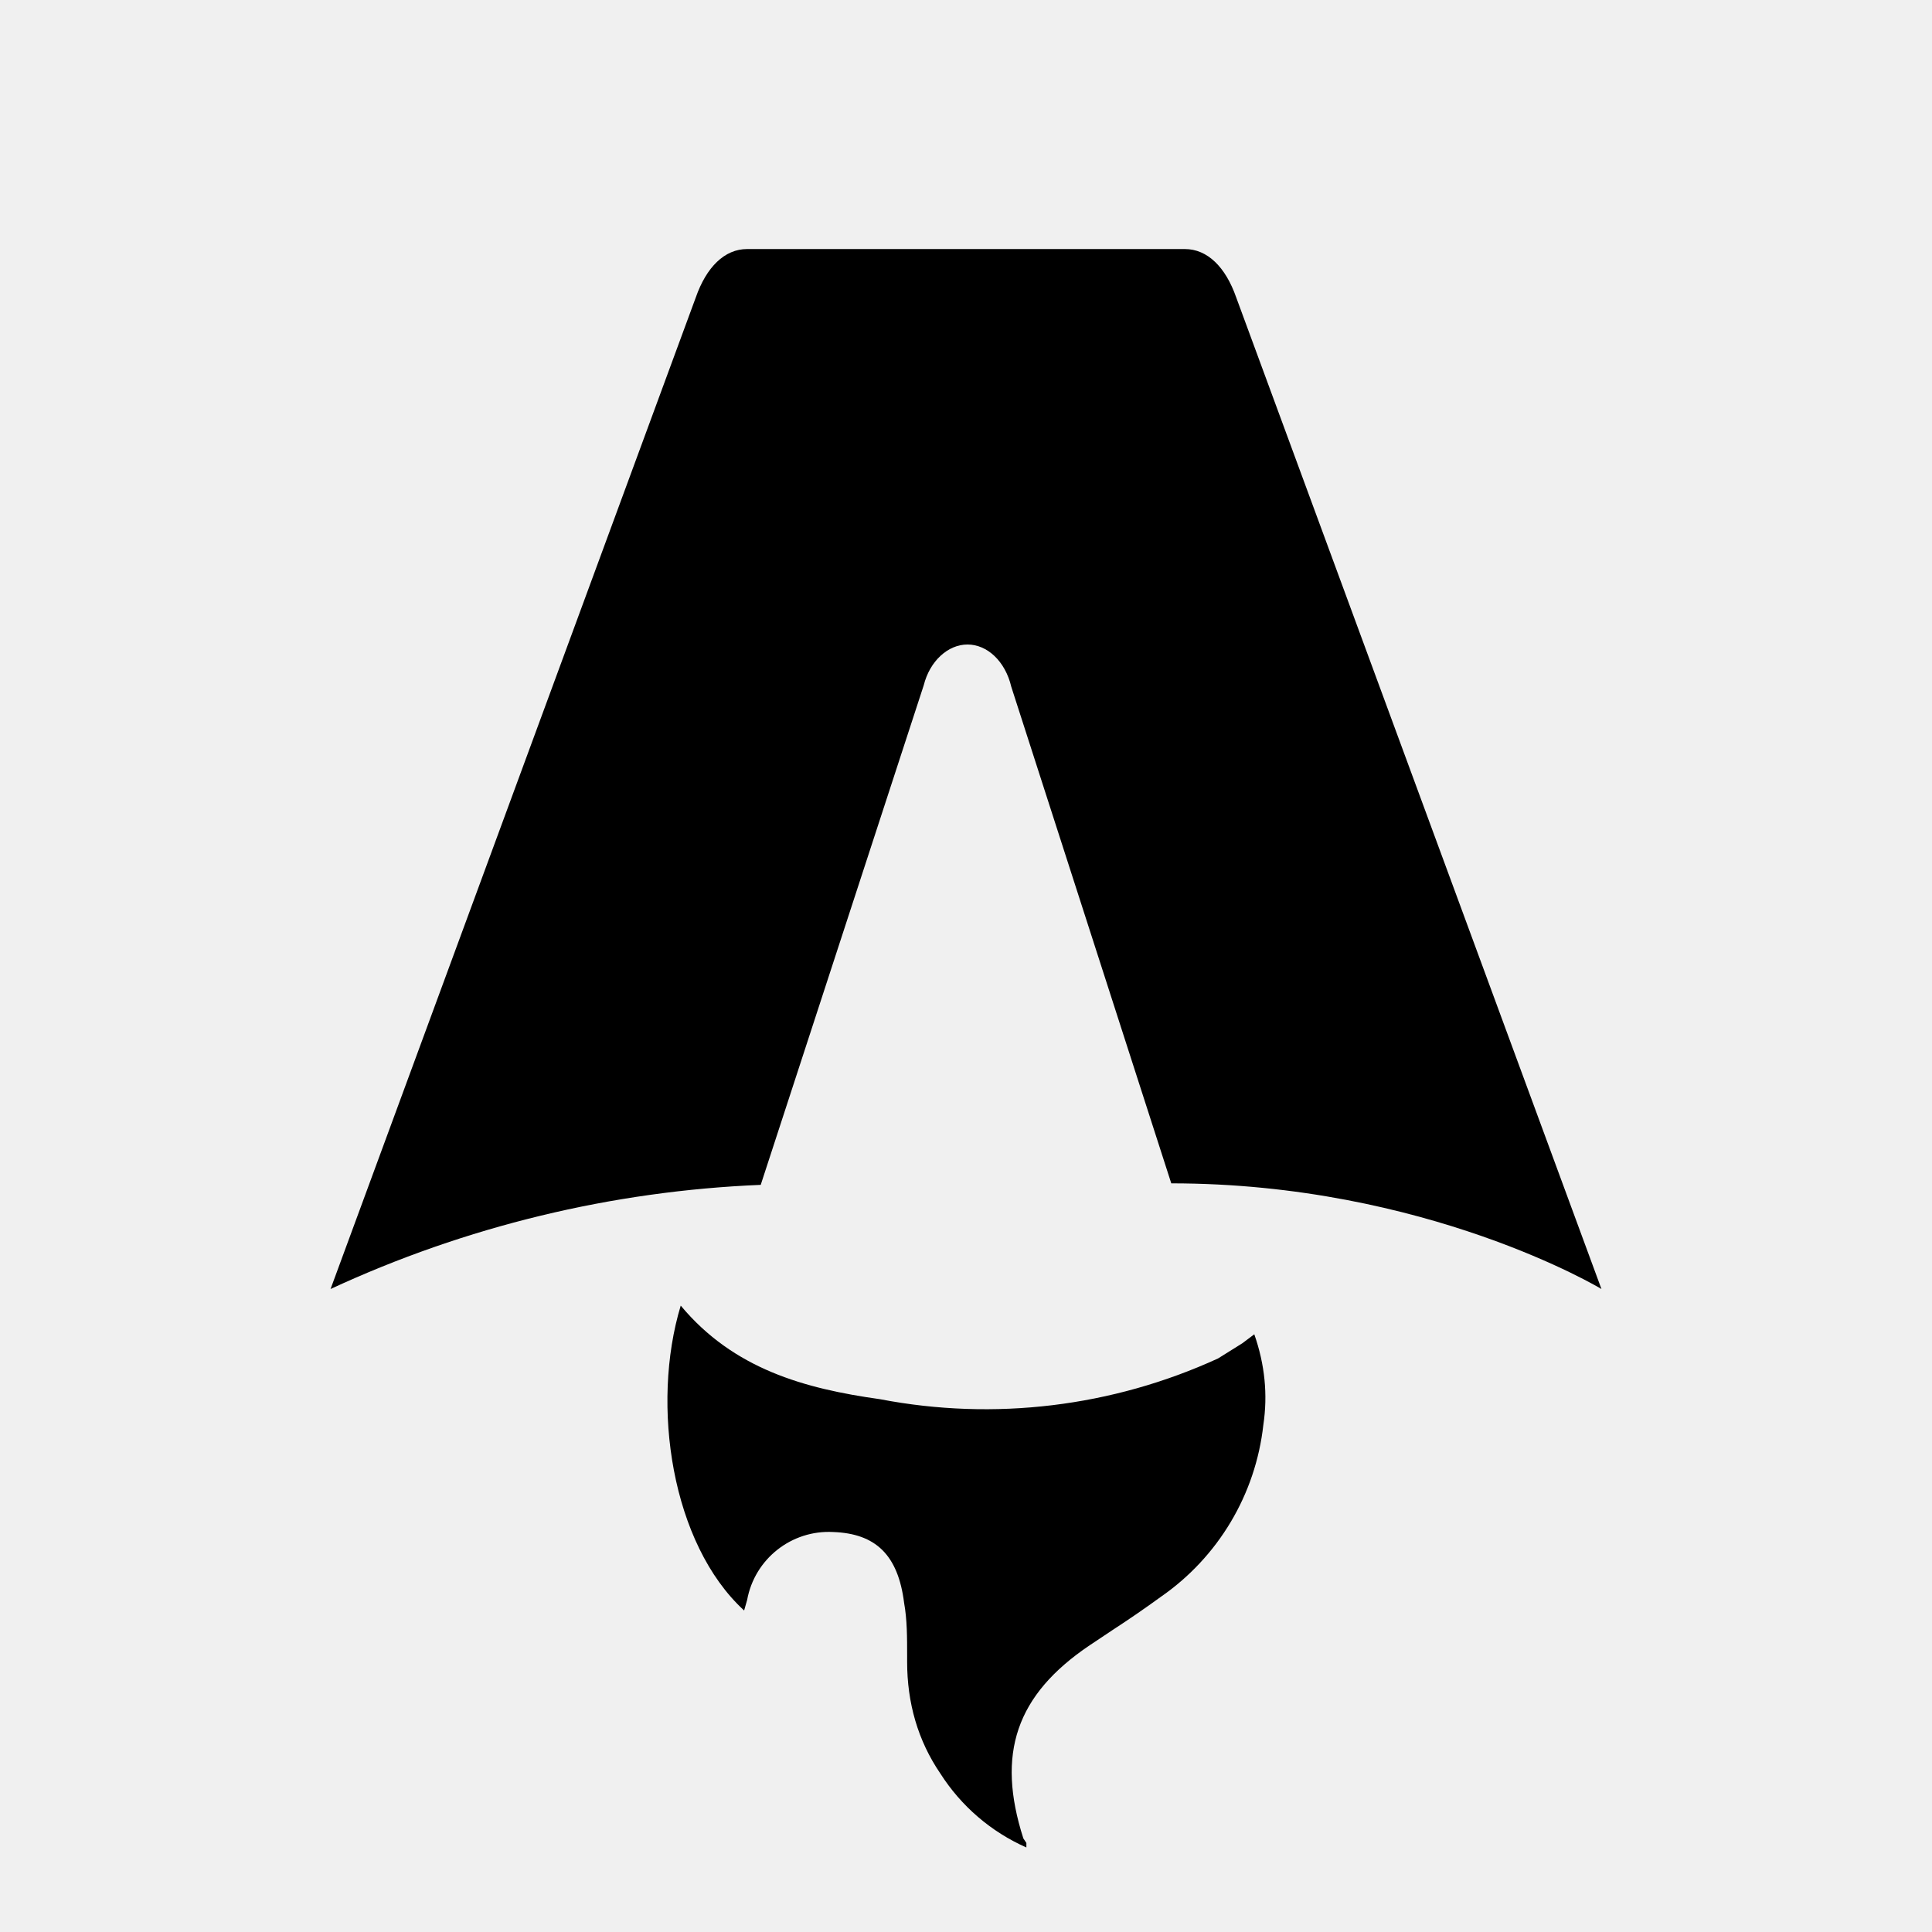
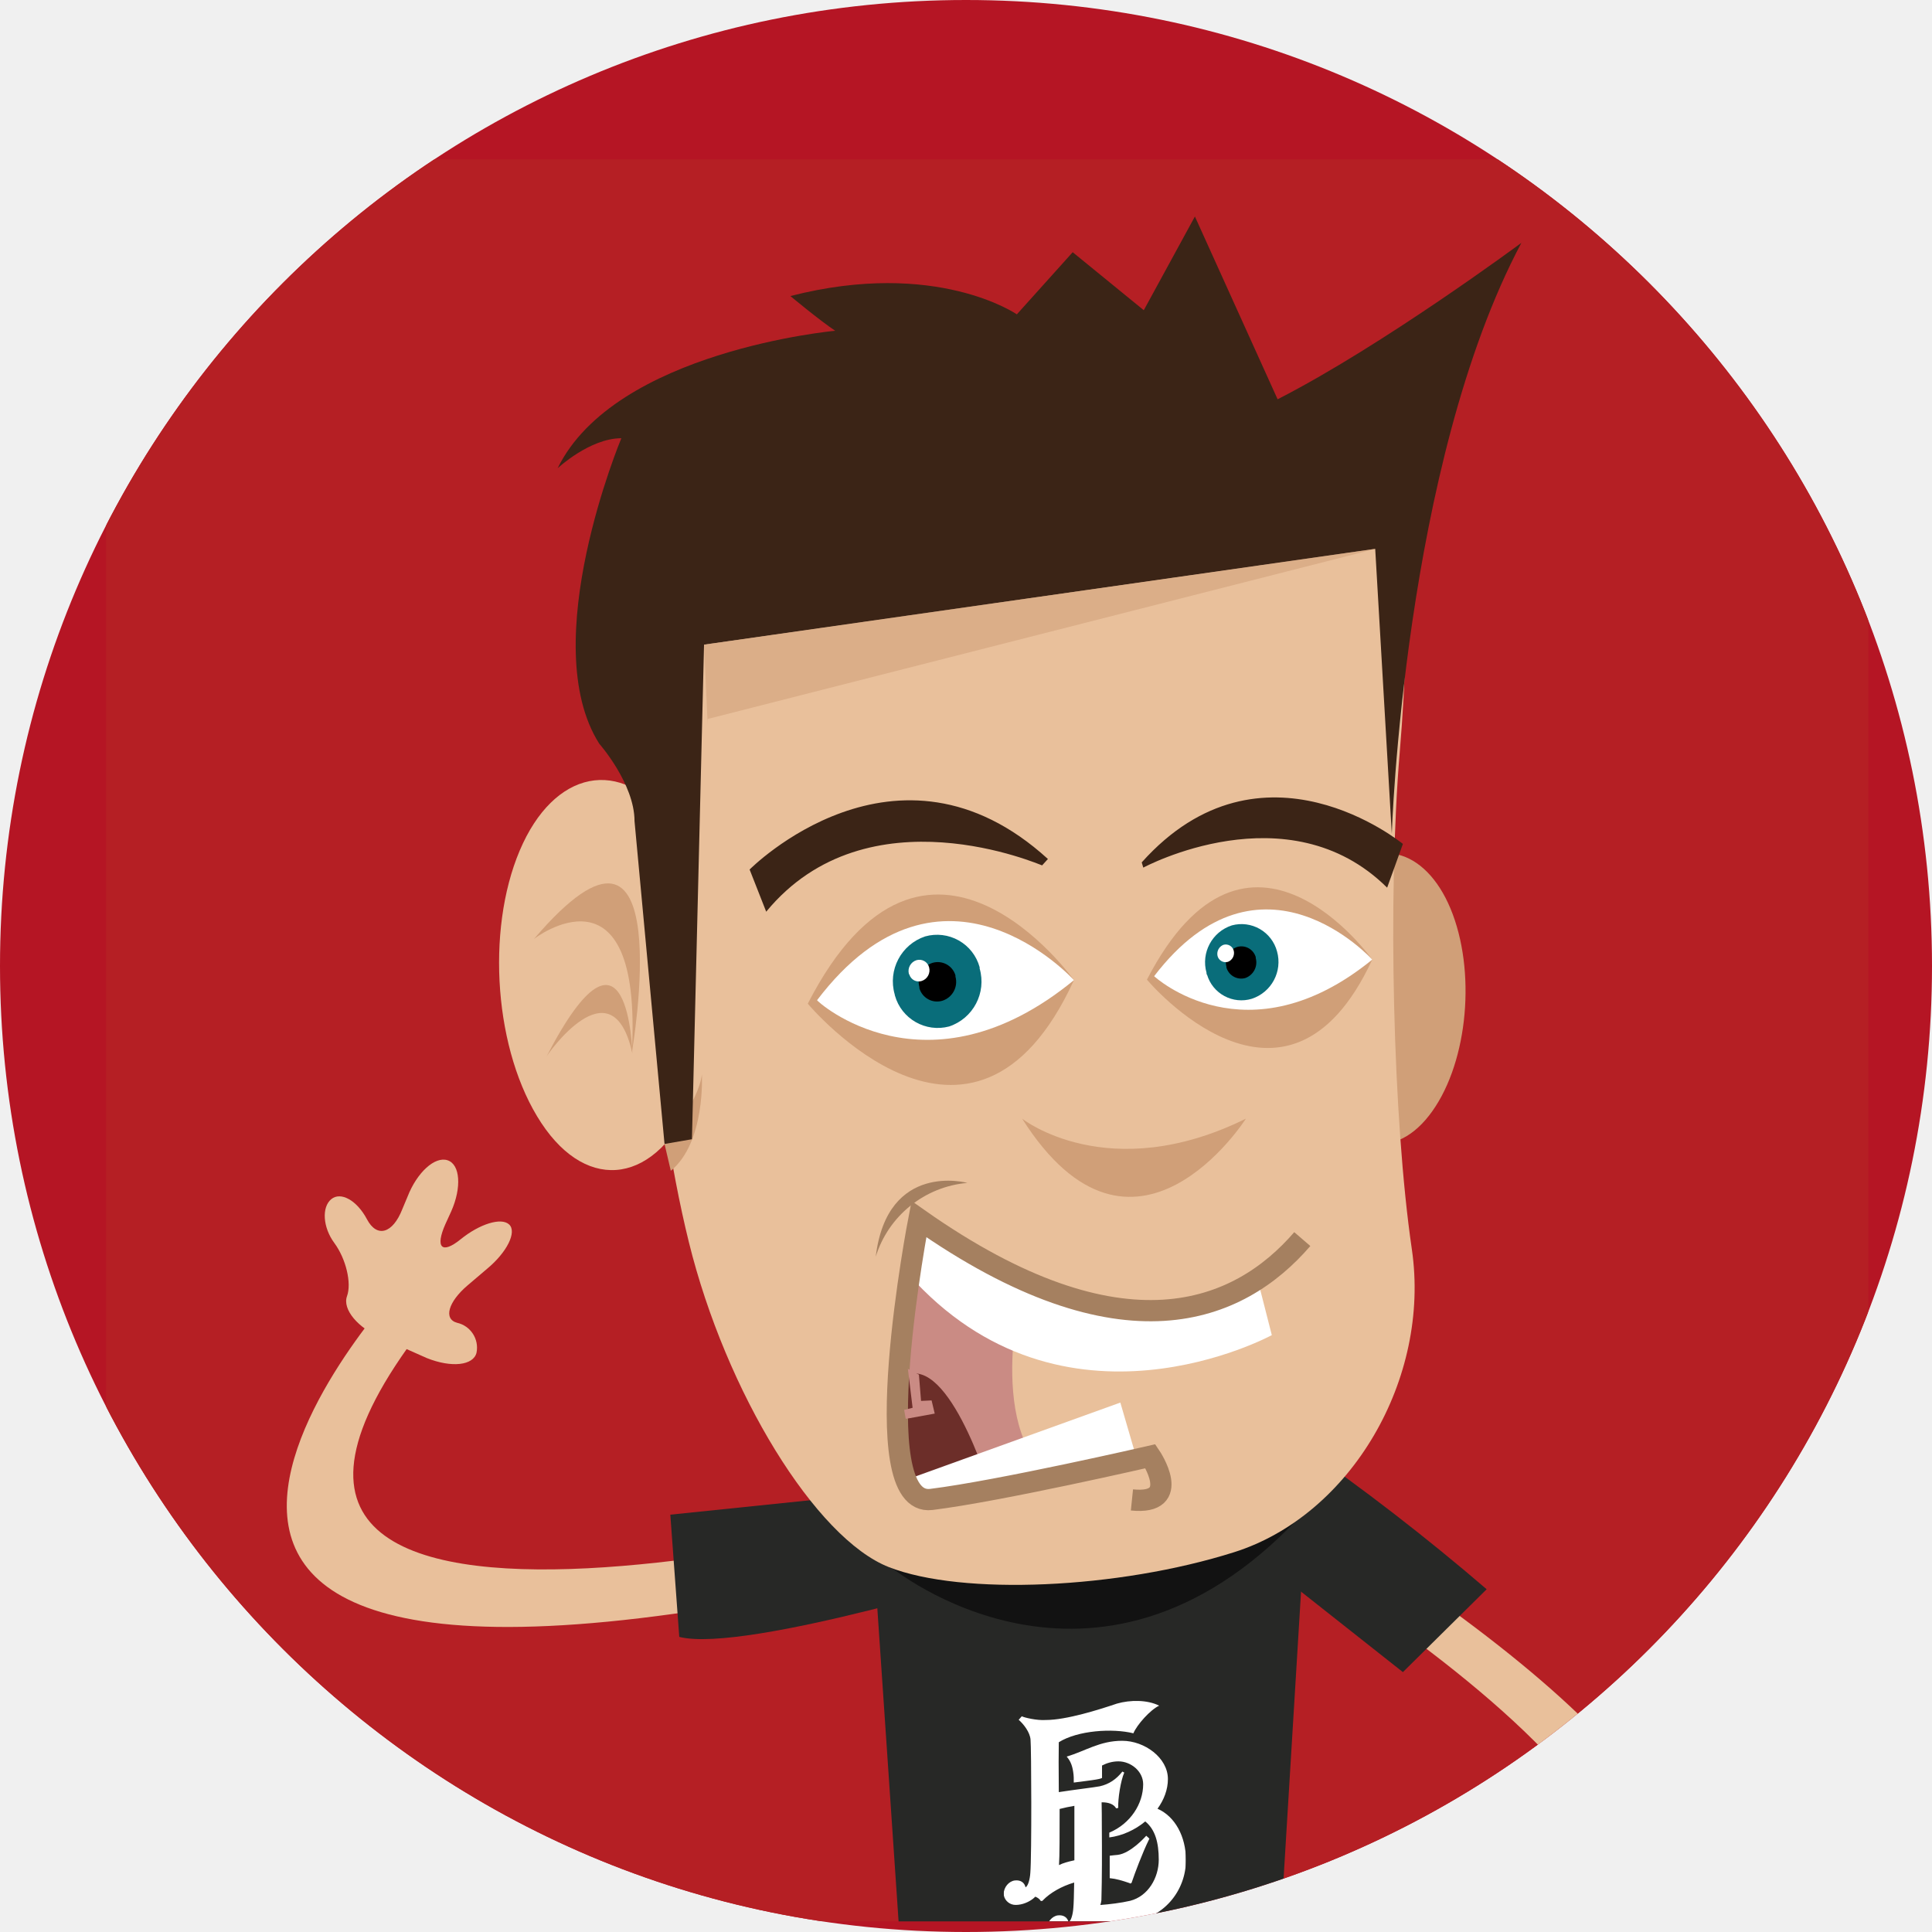
- <svg xmlns="http://www.w3.org/2000/svg" fill="none" viewBox="0 0 128 128">
-   <path d="M50.4 78.5a75.1 75.1 0 0 0-28.5 6.9l24.2-65.7c.7-2 1.9-3.2 3.4-3.2h29c1.5 0 2.7 1.2 3.4 3.2l24.2 65.7s-11.6-7-28.5-7L67 45.5c-.4-1.7-1.6-2.8-2.9-2.8-1.3 0-2.5 1.1-2.9 2.7L50.4 78.5Zm-1.1 28.2Zm-4.2-20.2c-2 6.6-.6 15.8 4.2 20.2a17.5 17.5 0 0 1 .2-.7 5.5 5.5 0 0 1 5.7-4.5c2.8.1 4.3 1.5 4.7 4.7.2 1.1.2 2.3.2 3.5v.4c0 2.7.7 5.2 2.2 7.4a13 13 0 0 0 5.7 4.9v-.3l-.2-.3c-1.8-5.6-.5-9.5 4.4-12.8l1.5-1a73 73 0 0 0 3.2-2.2 16 16 0 0 0 6.8-11.4c.3-2 .1-4-.6-6l-.8.6-1.6 1a37 37 0 0 1-22.4 2.7c-5-.7-9.7-2-13.2-6.2Z" />
-   <style>
-         path { fill: #000; }
-         @media (prefers-color-scheme: dark) {
-             path { fill: #FFF; }
-         }
-     </style>
+ <svg xmlns="http://www.w3.org/2000/svg" width="182" height="182" viewBox="0 0 182 182" fill="none">
+   <circle cx="91" cy="91" r="91" fill="#B51524" />
+   <mask id="mask0_1_64" style="mask-type:alpha" maskUnits="userSpaceOnUse" x="0" y="0" width="182" height="182">
+     <circle cx="91" cy="91" r="91" fill="white" />
+   </mask>
+   <g mask="url(#mask0_1_64)">
+     <mask id="mask1_1_64" style="mask-type:alpha" maskUnits="userSpaceOnUse" x="8" y="0" width="182" height="182">
+       <circle cx="99" cy="91" r="91" fill="#B51F24" />
+     </mask>
+     <g mask="url(#mask1_1_64)">
+ </g>
+     <g clip-path="url(#clip0_1_64)">
+       <path d="M179.144 10.587H4.965V183.878H179.144V10.587Z" fill="#B51F24" />
+       <path d="M115.585 142.788C115.585 142.788 179.592 179.553 139.353 187.14L139.104 191.043C139.104 191.043 196.007 185.735 116.085 138.206L115.585 142.788Z" fill="#E9C09B" />
+       <path d="M141.687 187.093C142.468 189.435 142.031 191.777 140.79 192.354C139.549 192.932 138.261 195.032 137.862 197.038C137.464 199.044 136.176 200.511 134.99 200.316C133.804 200.121 133.429 198.232 134.092 196.148C134.756 194.064 133.499 193.166 131.212 194.111L129.877 194.657C127.59 195.602 125.358 195.305 124.866 194.064C124.374 192.823 125.857 191.082 128.191 190.239L129.526 189.747C131.813 188.904 131.868 187.913 129.581 187.515C127.294 187.117 125.459 185.876 125.514 184.783C125.569 183.69 127.543 183.097 129.979 183.448L132.406 183.792C134.834 184.143 136.309 183.347 135.677 182.004C135.012 180.744 135.398 179.185 136.575 178.382C137.714 177.742 139.205 179.163 139.9 181.458L141.687 187.093Z" fill="#E9C09B" />
+       <path d="M122.189 135.919C128.378 140.203 134.339 144.807 140.048 149.712L132.157 157.518L121.229 148.885L122.189 135.919Z" fill="#272826" />
+       <path d="M93.315 141.149C93.315 141.149 9.966 164.02 39.682 125.225L37.005 121.869C37.005 121.869 -8.939 172.473 96.243 145.192L93.315 141.149Z" fill="#E9C09B" />
+       <path d="M95.493 147.901C95.493 147.901 70.242 155.785 63.989 154.2L63.146 142.687L82.348 140.704H87.758L95.493 147.901Z" fill="#272826" />
+       <path d="M36.006 126.068C33.727 125.124 32.236 123.344 32.689 122.103C33.141 120.862 32.587 118.575 31.494 117.092C30.401 115.609 30.3 113.72 31.198 112.971C32.095 112.221 33.625 113.072 34.57 114.86C35.514 116.647 37.005 116.194 37.895 113.915L38.395 112.721C39.284 110.441 40.97 108.904 42.165 109.302C43.359 109.7 43.499 111.878 42.508 114.11L41.962 115.304C40.97 117.537 41.618 118.185 43.398 116.741C45.178 115.297 47.223 114.657 47.964 115.351C48.706 116.046 47.769 117.966 45.88 119.527L44.046 121.088C42.212 122.65 41.767 124.258 43.054 124.609C44.334 124.893 45.15 126.15 44.889 127.434C44.592 128.629 42.547 128.871 40.206 127.934L36.006 126.068Z" fill="#E9C09B" />
+       <path d="M98.171 193.393L85.471 193.096L81.404 133.211L123.672 131.728L119.855 194.384L103.385 193.439" fill="#272826" />
+       <path d="M83.933 147.628C83.933 147.628 103.088 163.403 122.384 142.944L83.933 147.628Z" fill="#121212" />
+       <path d="M123.804 101.91C126.24 108.311 131.103 109.598 134.623 105.087C138.143 100.575 139.088 92.137 136.856 86.135C134.623 80.132 129.83 78.54 126.193 82.708C122.556 86.876 121.392 95.509 123.804 101.91Z" fill="#D09F78" />
+       <path d="M72.326 71.046C72.326 71.046 93.706 58.346 99.466 74.254L98.374 76.034C98.374 76.034 92.465 67.924 72.326 71.046Z" fill="#231F20" />
+       <path d="M131.86 70.851C130.72 84.394 131.212 105.477 133 117.685C134.787 129.893 127.247 142.741 116.28 146.215C105.313 149.689 90.63 150.329 83.738 147.628C76.845 144.927 68.384 131.181 64.887 116.99C61.39 102.8 59.673 81.17 60.984 68.915C62.296 56.66 68.056 43.469 73.848 39.644C79.64 35.819 93.987 35.476 105.75 38.949C117.513 42.423 128.667 45.451 130.549 45.701C132.43 45.951 133 57.308 131.86 70.851Z" fill="#E9C09B" />
+       <path d="M96.289 105.383C96.289 105.383 104.376 111.784 117.365 105.383C117.373 105.383 106.804 121.955 96.289 105.383Z" fill="#D09F78" />
+       <path d="M65.332 103.448C61.858 111.534 55.411 112.479 50.993 105.789C46.575 99.1 45.748 87.719 48.956 80.132C52.164 72.545 58.486 71.195 63.146 77.377C67.806 83.559 68.805 95.33 65.332 103.448Z" fill="#E9C09B" />
+       <path d="M59.525 99.131C59.525 99.131 64.208 72.139 50.298 88.461C50.251 88.461 60.516 80.577 59.525 99.131Z" fill="#D09F78" />
+       <path d="M59.571 99.233C59.571 99.233 59.228 84.542 51.485 99.529C51.438 99.529 57.643 90.498 59.571 99.233Z" fill="#D09F78" />
+       <path d="M96.438 120.363C96.438 120.363 92.714 134.506 99.068 139.096C99.068 139.096 87.851 141.828 86.579 140.985C86.579 140.985 84.792 140.205 84.596 135.279C84.596 135.279 84.94 119.449 86.579 114.789C86.564 114.758 94.01 120.511 96.438 120.363Z" fill="#CA8B84" />
+       <path d="M93.214 140.158C93.214 140.158 89.093 126.615 84.776 129.893C84.776 129.893 83.886 141.797 87.758 141.149L93.214 140.158Z" fill="#6C2E29" />
+       <path d="M107.1 137.48L105.539 132.126L85.322 139.416C85.658 140.766 86.981 141.625 88.351 141.383L107.1 137.48Z" fill="white" />
+       <path d="M91.13 111.433C91.13 111.433 83.59 109.349 82.497 118.38C83.698 114.527 87.109 111.782 91.13 111.433Z" fill="#A58060" />
+       <path d="M118.465 120.511L119.808 125.772C119.808 125.772 100.161 136.489 85.556 120.019L86.564 114.844C86.564 114.758 104.079 129.737 118.465 120.511Z" fill="white" />
+       <path d="M106.632 141.297C111.495 141.797 108.373 137.184 108.373 137.184C108.373 137.184 94.182 140.454 87.734 141.251C81.287 142.047 86.564 114.844 86.564 114.844C105.765 128.34 116.732 123.625 122.68 116.725" stroke="#A58060" stroke-width="2" />
+       <path d="M85.525 128.949L85.97 132.617L85.174 132.82L85.322 133.663L88.054 133.164L87.758 131.923L86.766 131.97L86.564 129.495L85.525 128.949Z" fill="#CA8B84" />
+       <path d="M62.6 107.764C62.6 107.764 65.824 103.791 66.12 101.215C66.12 101.215 66.472 107.616 63.193 110.293L62.6 107.764ZM101.168 92.332C101.168 92.332 87.258 72.787 76.096 94.549C76.096 94.549 91.622 113.173 101.168 92.332Z" fill="#D09F78" />
+       <path d="M101.168 92.332C101.168 92.332 88.796 78.641 76.97 94.221C76.892 94.268 87.258 103.744 101.168 92.332Z" fill="white" />
+       <path d="M84.284 93.675C83.621 91.378 84.889 88.967 87.157 88.211C88.222 87.914 89.361 88.053 90.323 88.598C91.286 89.143 91.992 90.048 92.285 91.115C92.289 91.154 92.289 91.193 92.285 91.232C92.948 93.529 91.68 95.939 89.413 96.696C87.194 97.284 84.916 95.979 84.3 93.769C84.3 93.769 84.292 93.698 84.284 93.675Z" fill="#096D7A" />
+       <path d="M86.61 92.988C86.341 92.016 86.89 91.004 87.851 90.701C88.772 90.434 89.734 90.961 90.006 91.879C90.01 91.919 90.01 91.958 90.006 91.997C90.275 92.967 89.726 93.975 88.765 94.276C88.323 94.406 87.847 94.356 87.442 94.134C87.038 93.913 86.739 93.54 86.61 93.097C86.613 93.061 86.613 93.025 86.61 92.988Z" fill="black" />
+       <path d="M85.619 91.739C85.477 91.187 85.793 90.621 86.337 90.451C86.584 90.379 86.848 90.41 87.072 90.537C87.295 90.663 87.458 90.874 87.524 91.122C87.672 91.668 87.367 92.235 86.829 92.41C86.596 92.487 86.343 92.466 86.124 92.356C85.905 92.244 85.741 92.05 85.666 91.817C85.648 91.793 85.632 91.766 85.619 91.739Z" fill="white" />
+       <path d="M129.268 90.397C129.268 90.397 117.56 73.88 108.045 92.285C108.045 92.285 121.143 107.959 129.268 90.397Z" fill="#D09F78" />
+       <path d="M129.268 90.397C129.268 90.397 118.793 78.789 108.724 91.958C108.739 91.989 117.474 100.013 129.268 90.397Z" fill="white" />
+       <path d="M72.178 85.885L70.616 81.912C70.616 81.912 84.456 67.924 98.717 80.92L98.171 81.521C98.171 81.568 81.755 74.254 72.178 85.885ZM130.673 83.621L132.157 79.5C132.157 79.5 118.887 68.572 107.553 81.24L107.701 81.732C107.701 81.732 121.346 74.371 130.673 83.621Z" fill="#3B2416" />
+       <path d="M113.657 91.638C113.125 89.749 114.18 87.778 116.046 87.173C116.935 86.932 117.883 87.055 118.682 87.515C119.479 87.975 120.062 88.734 120.3 89.624C120.832 91.51 119.781 93.48 117.919 94.089C117.062 94.349 116.137 94.256 115.348 93.833C114.558 93.41 113.969 92.691 113.712 91.833C113.657 91.794 113.657 91.716 113.657 91.638Z" fill="#096D7A" />
+       <path d="M115.538 91.091C115.324 90.301 115.757 89.48 116.53 89.21C116.889 89.101 117.277 89.139 117.608 89.316C117.938 89.493 118.185 89.795 118.294 90.154V90.248C118.512 91.04 118.078 91.866 117.302 92.137C116.93 92.237 116.533 92.185 116.199 91.991C115.864 91.798 115.622 91.48 115.523 91.107L115.538 91.091Z" fill="black" />
+       <path d="M114.695 90.053C114.598 89.618 114.829 89.176 115.242 89.007C115.447 88.945 115.668 88.97 115.854 89.076C116.04 89.183 116.174 89.361 116.225 89.569C116.326 90.003 116.093 90.445 115.679 90.607C115.475 90.669 115.254 90.645 115.068 90.54C114.883 90.436 114.747 90.26 114.695 90.053Z" fill="white" />
+       <path d="M62.6 107.764L65.184 107.319L66.323 60.727L129.549 51.704L131.111 78.54C131.111 78.54 132.211 43.765 143.319 22.877C143.319 22.877 130.275 32.548 120.354 37.614L112.564 20.395L107.748 29.223L101.051 23.759L95.79 29.613C95.79 29.613 88.203 24.36 74.457 27.889C74.457 27.889 77.189 30.168 78.68 31.159C78.68 31.159 57.94 33.048 52.531 44.109C52.531 44.109 55.559 41.283 58.533 41.283C58.533 41.283 50.447 60.579 56.449 70.055C56.449 70.055 59.774 73.825 59.774 77.353L62.6 107.764Z" fill="#3B2416" />
+       <path d="M66.667 67.729L129.581 51.704L66.323 60.727L66.667 68.275" fill="#D09F78" fill-opacity="0.55" />
+       <mask id="mask2_1_64" style="mask-type:luminance" maskUnits="userSpaceOnUse" x="94" y="160" width="18" height="23">
+         <path d="M111.704 160.228H94.553V182.724H111.704V160.228Z" fill="white" />
+       </mask>
+       <g mask="url(#mask2_1_64)">
+         <path d="M109.041 170.389C109.648 169.547 110.02 168.588 110.02 167.59C110.02 165.593 107.827 163.987 105.713 163.987C103.598 163.987 102.267 164.947 100.485 165.475C100.896 165.945 101.053 166.454 101.131 167.178C101.151 167.276 101.151 167.531 101.151 167.922C101.347 167.903 101.542 167.864 101.777 167.844C102.541 167.746 103.265 167.648 103.5 167.59C103.618 167.57 103.716 167.531 103.814 167.492V166.317C104.264 166.082 104.792 165.925 105.36 165.925C106.515 165.925 107.69 166.846 107.69 168.079C107.69 169.919 106.496 171.799 104.499 172.641V173.091C105.713 172.935 106.927 172.386 107.886 171.584C108.826 172.347 109.158 173.581 109.158 175.186C109.158 176.889 108.16 178.632 106.457 179.063C105.615 179.258 104.499 179.395 103.657 179.454C103.696 179.317 103.735 179.2 103.755 179.004C103.814 176.752 103.814 174.755 103.794 171.877C103.794 171.29 103.794 170.468 103.774 169.782H103.814C104.401 169.782 104.91 169.939 105.145 170.35L105.341 170.311C105.302 169.45 105.576 167.727 105.908 166.983L105.732 166.885C105.164 167.609 104.479 168.079 103.598 168.275C103.109 168.373 101.249 168.588 99.741 168.823V168.588C99.722 166.748 99.722 165.005 99.741 164.124C101.523 163.008 104.792 162.793 106.77 163.282C107.083 162.499 108.375 161.05 109.198 160.678C108.062 160.111 106.457 160.13 105.223 160.483C103.539 161.05 100.466 162.029 98.508 162.029C97.666 162.088 96.452 161.794 96.256 161.677C96.256 161.677 96.041 161.912 95.963 162.01C96.452 162.44 97.02 163.184 97.079 163.87C97.157 164.614 97.196 174.814 97.059 176.439C97.02 177.046 96.844 177.673 96.609 177.79C96.511 177.34 96.139 177.085 95.61 177.144C95.042 177.203 94.553 177.79 94.553 178.397C94.553 178.886 94.964 179.356 95.493 179.435C95.63 179.454 95.767 179.454 95.923 179.435C96.53 179.376 97.177 179.043 97.529 178.671C97.764 178.769 97.921 178.886 98.018 179.043L98.058 179.082L98.214 179.063L98.234 179.023C98.939 178.299 99.996 177.692 101.19 177.34C101.17 178.475 101.151 179.356 101.112 179.728C101.073 180.335 100.896 180.962 100.661 181.079C100.564 180.629 100.192 180.374 99.663 180.433C99.115 180.492 98.625 181.079 98.606 181.667C98.606 182.156 99.017 182.626 99.546 182.704C99.683 182.724 99.82 182.724 99.976 182.704C100.583 182.645 101.229 182.313 101.582 181.941C101.817 182.039 101.973 182.156 102.071 182.313L102.11 182.352L102.267 182.332L102.286 182.293C102.443 182.058 102.658 181.784 103.167 181.608C104.225 181.255 105.517 181.177 106.32 181.099C109.589 180.766 111.723 178.162 111.723 175.186C111.704 173.013 110.705 171.114 109.041 170.389ZM99.761 175.695C99.82 174.892 99.82 172.719 99.82 170.409C100.27 170.291 100.74 170.194 101.21 170.115V175.245C100.661 175.362 100.152 175.499 99.761 175.695Z" fill="white" />
+         <path d="M106.457 177.437L106.594 177.379L106.613 177.32C106.907 176.458 107.612 174.559 108.238 173.287L108.277 173.208L107.984 172.934L107.905 173.013C107.886 173.032 106.496 174.599 105.282 174.736C105.086 174.755 104.832 174.775 104.538 174.814V176.928C105.164 176.987 105.732 177.163 106.418 177.398L106.457 177.437Z" fill="white" />
+       </g>
+     </g>
+   </g>
+   <defs>
+     <clipPath id="clip0_1_64">
+       <rect width="166" height="166" fill="white" transform="translate(10 15)" />
+     </clipPath>
+   </defs>
</svg>
